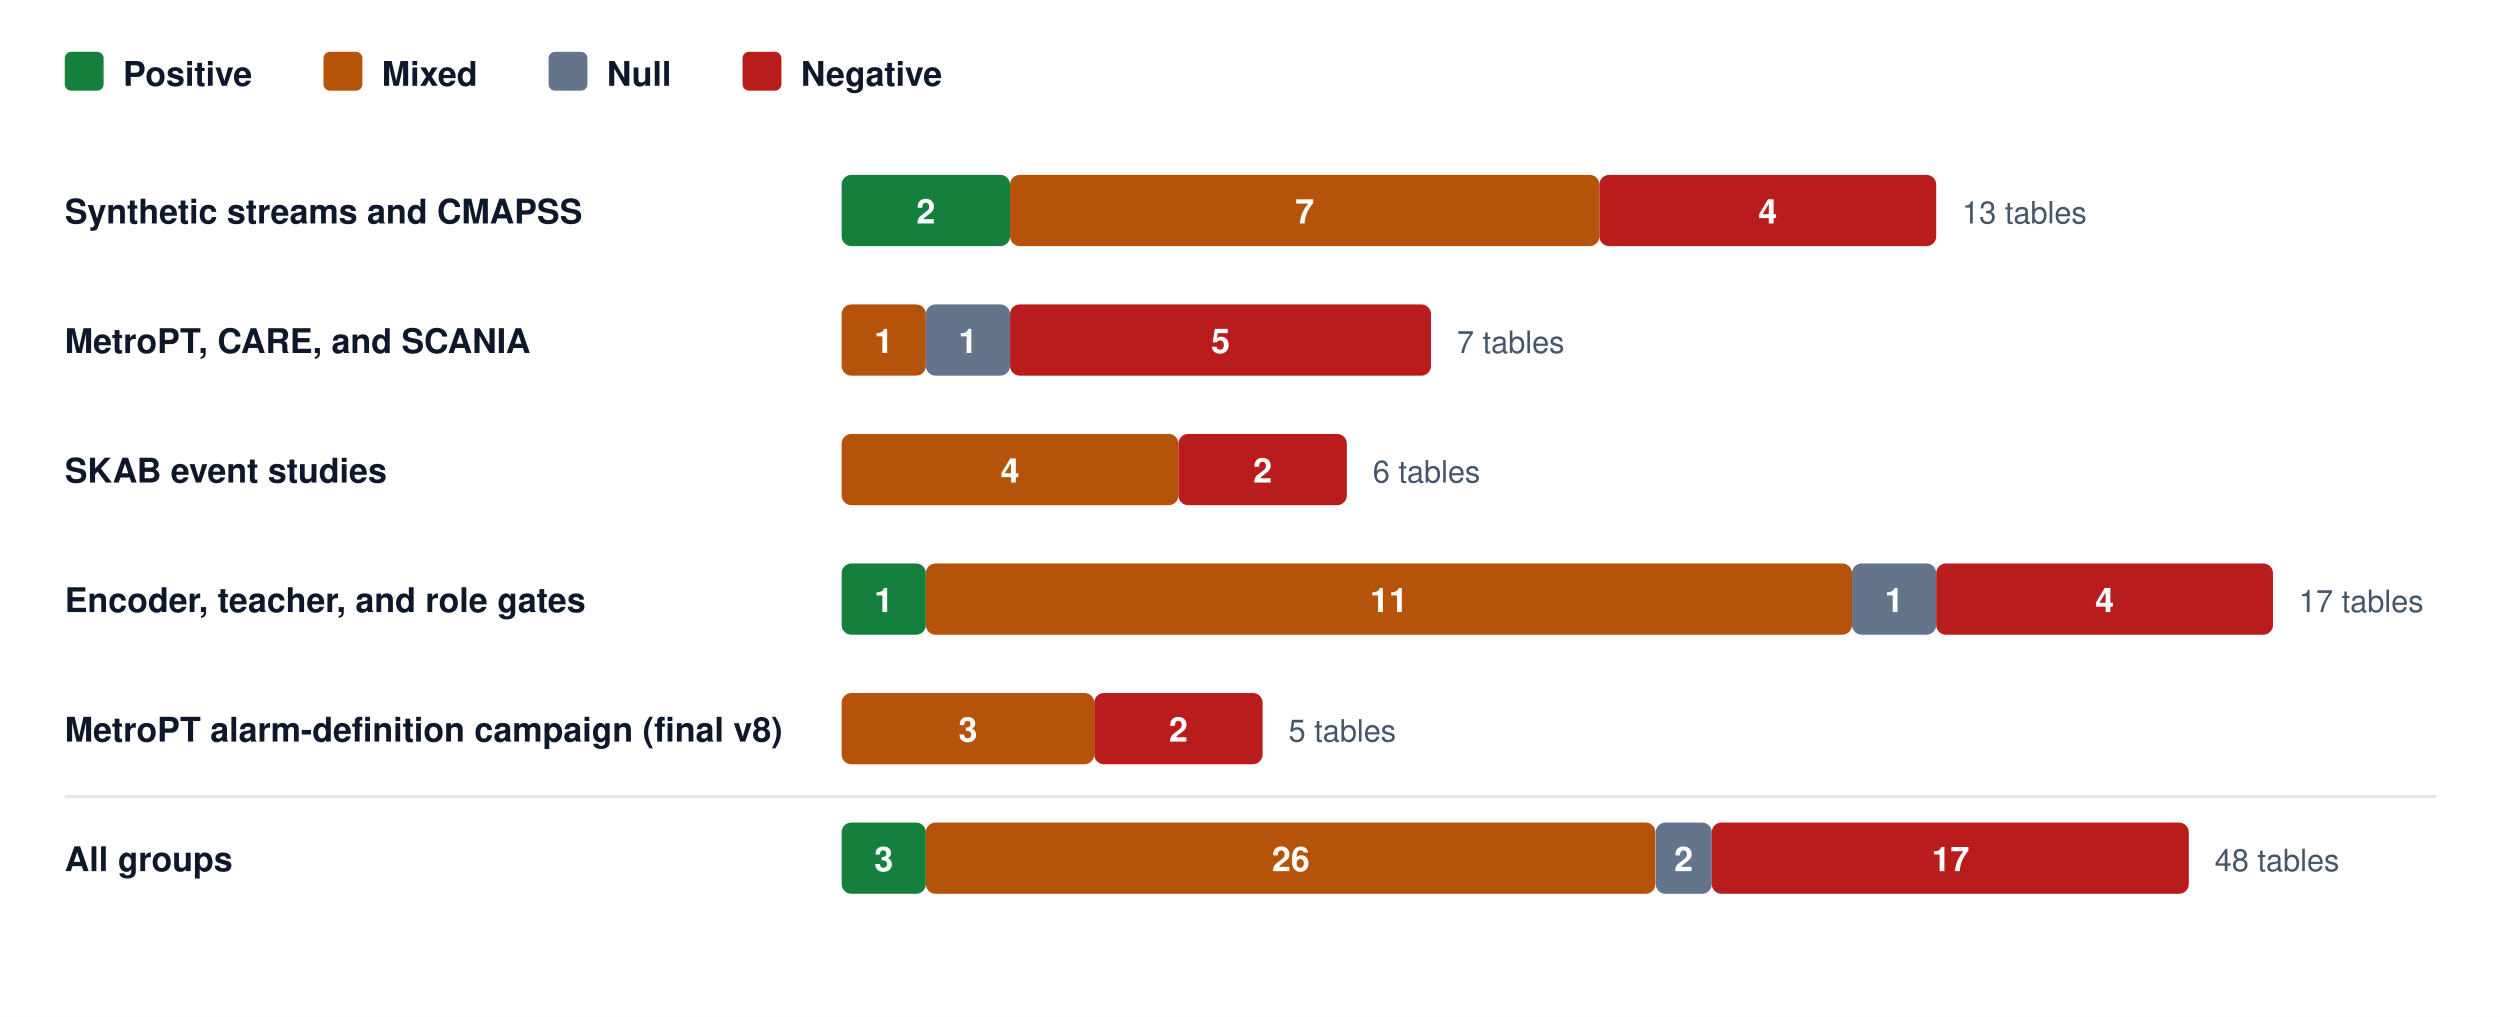
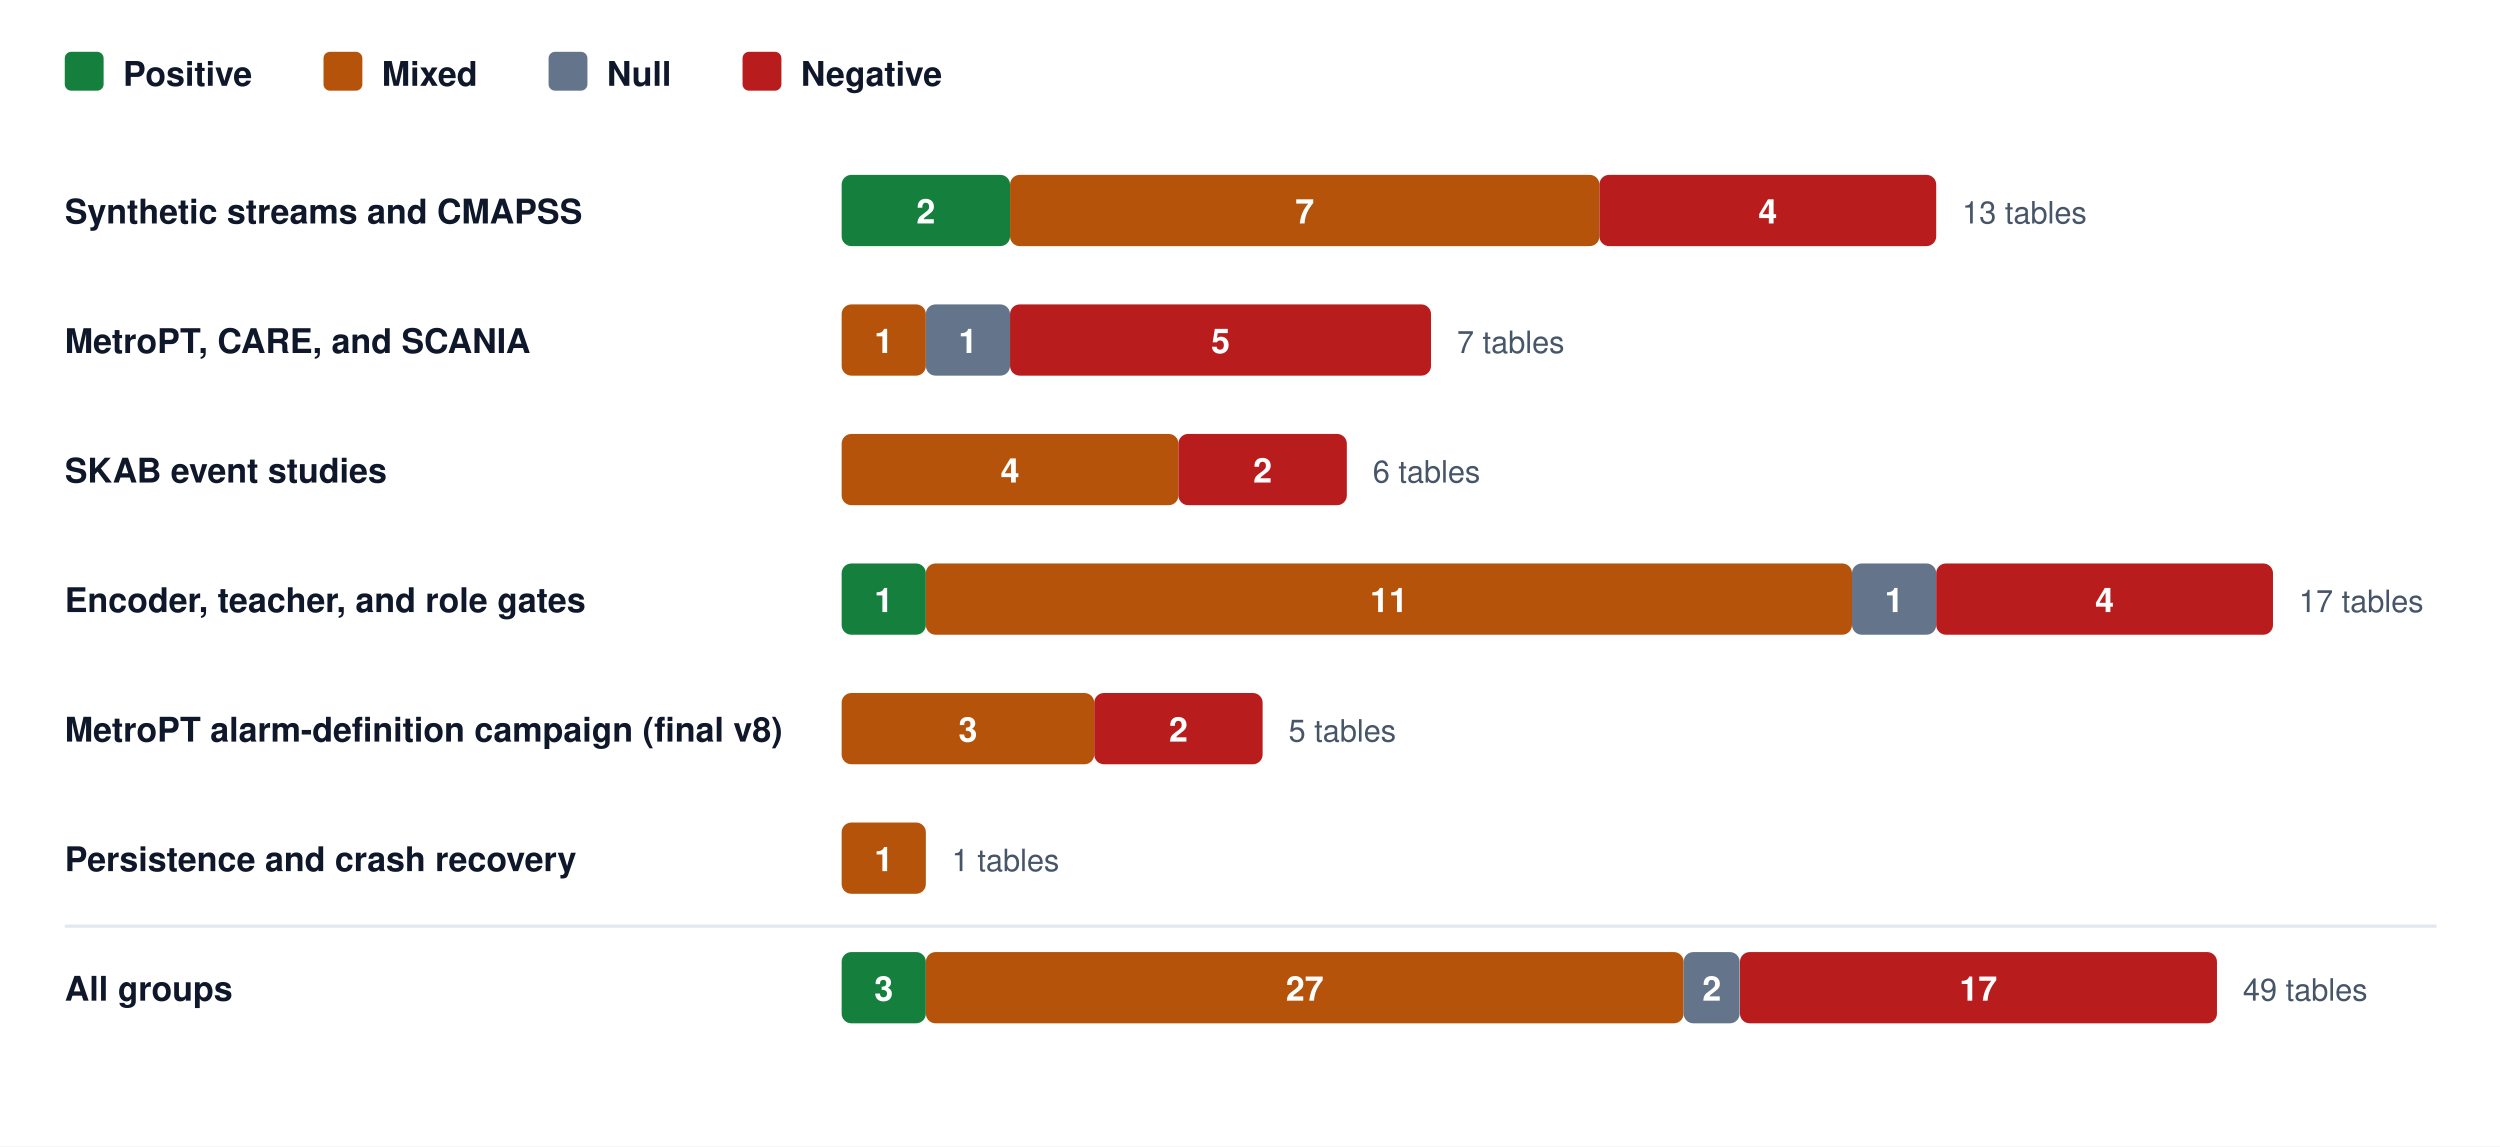
- <svg xmlns="http://www.w3.org/2000/svg" viewBox="0 0 772 314" role="img" aria-label="results-ledger" font-family="'Nimbus Sans', Helvetica, Arial, sans-serif">
+ <svg xmlns="http://www.w3.org/2000/svg" viewBox="0 0 772 354" role="img" aria-label="results-ledger" font-family="'Nimbus Sans', Helvetica, Arial, sans-serif">
  <defs>
    <marker id="results-ledger-arrow" viewBox="0 0 10 10" refX="9" refY="5" markerWidth="7" markerHeight="7" orient="auto-start-reverse">
      <path d="M 0 1.5 L 9 5 L 0 8.5 z" fill="#64748b" />
    </marker>
  </defs>
-   <rect width="772" height="314" fill="#ffffff" />
+   <rect width="772" height="354" fill="#ffffff" />
  <rect x="20.0" y="16.0" width="12.0" height="12.0" rx="2" fill="#15803d" stroke="none" stroke-width="1.0" />
  <text x="38.0" y="26.5" font-size="10.5" font-weight="700" fill="#0f172a" text-anchor="start">Positive</text>
  <rect x="99.9" y="16.0" width="12.0" height="12.0" rx="2" fill="#b45309" stroke="none" stroke-width="1.0" />
  <text x="117.9" y="26.5" font-size="10.5" font-weight="700" fill="#0f172a" text-anchor="start">Mixed</text>
  <rect x="169.4" y="16.0" width="12.0" height="12.0" rx="2" fill="#64748b" stroke="none" stroke-width="1.0" />
  <text x="187.4" y="26.5" font-size="10.5" font-weight="700" fill="#0f172a" text-anchor="start">Null</text>
  <rect x="229.3" y="16.0" width="12.0" height="12.0" rx="2" fill="#b91c1c" stroke="none" stroke-width="1.0" />
  <text x="247.3" y="26.5" font-size="10.5" font-weight="700" fill="#0f172a" text-anchor="start">Negative</text>
  <text x="20.0" y="69.0" font-size="10.5" font-weight="700" fill="#0f172a" text-anchor="start">Synthetic streams and CMAPSS</text>
  <rect x="259.9" y="54.0" width="52.0" height="22.0" rx="3" fill="#15803d" stroke="none" stroke-width="1.0" />
  <text x="285.9" y="69.0" font-size="10.5" font-weight="700" fill="#ffffff" text-anchor="middle">2</text>
  <rect x="311.9" y="54.0" width="182.0" height="22.0" rx="3" fill="#b45309" stroke="none" stroke-width="1.0" />
  <text x="402.9" y="69.0" font-size="10.5" font-weight="700" fill="#ffffff" text-anchor="middle">7</text>
  <rect x="493.9" y="54.0" width="104.0" height="22.0" rx="3" fill="#b91c1c" stroke="none" stroke-width="1.0" />
  <text x="545.9" y="69.0" font-size="10.5" font-weight="700" fill="#ffffff" text-anchor="middle">4</text>
  <text x="605.9" y="69.0" font-size="9.5" fill="#475569" text-anchor="start">13 tables</text>
  <text x="20.0" y="109.0" font-size="10.5" font-weight="700" fill="#0f172a" text-anchor="start">MetroPT, CARE, and SCANIA</text>
  <rect x="259.9" y="94.0" width="26.0" height="22.0" rx="3" fill="#b45309" stroke="none" stroke-width="1.0" />
  <text x="272.9" y="109.0" font-size="10.5" font-weight="700" fill="#ffffff" text-anchor="middle">1</text>
  <rect x="285.9" y="94.0" width="26.0" height="22.0" rx="3" fill="#64748b" stroke="none" stroke-width="1.0" />
  <text x="298.9" y="109.0" font-size="10.5" font-weight="700" fill="#ffffff" text-anchor="middle">1</text>
  <rect x="311.9" y="94.0" width="130.0" height="22.0" rx="3" fill="#b91c1c" stroke="none" stroke-width="1.0" />
  <text x="376.9" y="109.0" font-size="10.5" font-weight="700" fill="#ffffff" text-anchor="middle">5</text>
  <text x="449.9" y="109.0" font-size="9.5" fill="#475569" text-anchor="start">7 tables</text>
  <text x="20.0" y="149.0" font-size="10.5" font-weight="700" fill="#0f172a" text-anchor="start">SKAB event studies</text>
  <rect x="259.9" y="134.0" width="104.0" height="22.0" rx="3" fill="#b45309" stroke="none" stroke-width="1.0" />
  <text x="311.9" y="149.0" font-size="10.5" font-weight="700" fill="#ffffff" text-anchor="middle">4</text>
  <rect x="363.9" y="134.0" width="52.0" height="22.0" rx="3" fill="#b91c1c" stroke="none" stroke-width="1.0" />
  <text x="389.9" y="149.0" font-size="10.5" font-weight="700" fill="#ffffff" text-anchor="middle">2</text>
  <text x="423.9" y="149.0" font-size="9.5" fill="#475569" text-anchor="start">6 tables</text>
  <text x="20.0" y="189.0" font-size="10.5" font-weight="700" fill="#0f172a" text-anchor="start">Encoder, teacher, and role gates</text>
  <rect x="259.9" y="174.0" width="26.0" height="22.0" rx="3" fill="#15803d" stroke="none" stroke-width="1.0" />
  <text x="272.9" y="189.0" font-size="10.5" font-weight="700" fill="#ffffff" text-anchor="middle">1</text>
  <rect x="285.9" y="174.0" width="286.0" height="22.0" rx="3" fill="#b45309" stroke="none" stroke-width="1.0" />
  <text x="428.9" y="189.0" font-size="10.5" font-weight="700" fill="#ffffff" text-anchor="middle">11</text>
  <rect x="571.9" y="174.0" width="26.0" height="22.0" rx="3" fill="#64748b" stroke="none" stroke-width="1.0" />
  <text x="584.9" y="189.0" font-size="10.5" font-weight="700" fill="#ffffff" text-anchor="middle">1</text>
  <rect x="597.9" y="174.0" width="104.0" height="22.0" rx="3" fill="#b91c1c" stroke="none" stroke-width="1.0" />
  <text x="649.9" y="189.0" font-size="10.5" font-weight="700" fill="#ffffff" text-anchor="middle">4</text>
  <text x="709.9" y="189.0" font-size="9.5" fill="#475569" text-anchor="start">17 tables</text>
  <text x="20.0" y="229.0" font-size="10.5" font-weight="700" fill="#0f172a" text-anchor="start">MetroPT alarm-definition campaign (final v8)</text>
  <rect x="259.9" y="214.0" width="78.0" height="22.0" rx="3" fill="#b45309" stroke="none" stroke-width="1.0" />
  <text x="298.9" y="229.0" font-size="10.5" font-weight="700" fill="#ffffff" text-anchor="middle">3</text>
  <rect x="337.9" y="214.0" width="52.0" height="22.0" rx="3" fill="#b91c1c" stroke="none" stroke-width="1.0" />
  <text x="363.9" y="229.0" font-size="10.5" font-weight="700" fill="#ffffff" text-anchor="middle">2</text>
  <text x="397.9" y="229.0" font-size="9.5" fill="#475569" text-anchor="start">5 tables</text>
-   <line x1="20.0" y1="246.0" x2="752.4" y2="246.0" stroke="#e2e8f0" stroke-width="1.0" />
-   <text x="20.0" y="269.0" font-size="10.5" font-weight="700" fill="#0f172a" text-anchor="start">All groups</text>
-   <rect x="259.9" y="254.0" width="26.0" height="22.0" rx="3" fill="#15803d" stroke="none" stroke-width="1.0" />
-   <text x="272.9" y="269.0" font-size="10.5" font-weight="700" fill="#ffffff" text-anchor="middle">3</text>
-   <rect x="285.9" y="254.0" width="225.3" height="22.0" rx="3" fill="#b45309" stroke="none" stroke-width="1.0" />
-   <text x="398.6" y="269.0" font-size="10.5" font-weight="700" fill="#ffffff" text-anchor="middle">26</text>
-   <rect x="511.3" y="254.0" width="17.3" height="22.0" rx="3" fill="#64748b" stroke="none" stroke-width="1.0" />
-   <text x="519.9" y="269.0" font-size="10.5" font-weight="700" fill="#ffffff" text-anchor="middle">2</text>
-   <rect x="528.6" y="254.0" width="147.3" height="22.0" rx="3" fill="#b91c1c" stroke="none" stroke-width="1.0" />
-   <text x="602.3" y="269.0" font-size="10.5" font-weight="700" fill="#ffffff" text-anchor="middle">17</text>
-   <text x="683.9" y="269.0" font-size="9.5" fill="#475569" text-anchor="start">48 tables</text>
+   <text x="20.0" y="269.0" font-size="10.5" font-weight="700" fill="#0f172a" text-anchor="start">Persistence and crash recovery</text>
+   <rect x="259.9" y="254.0" width="26.0" height="22.0" rx="3" fill="#b45309" stroke="none" stroke-width="1.0" />
+   <text x="272.9" y="269.0" font-size="10.5" font-weight="700" fill="#ffffff" text-anchor="middle">1</text>
+   <text x="293.9" y="269.0" font-size="9.5" fill="#475569" text-anchor="start">1 tables</text>
+   <line x1="20.0" y1="286.0" x2="752.4" y2="286.0" stroke="#e2e8f0" stroke-width="1.0" />
+   <text x="20.0" y="309.0" font-size="10.5" font-weight="700" fill="#0f172a" text-anchor="start">All groups</text>
+   <rect x="259.9" y="294.0" width="26.0" height="22.0" rx="3" fill="#15803d" stroke="none" stroke-width="1.0" />
+   <text x="272.9" y="309.0" font-size="10.5" font-weight="700" fill="#ffffff" text-anchor="middle">3</text>
+   <rect x="285.9" y="294.0" width="234.0" height="22.0" rx="3" fill="#b45309" stroke="none" stroke-width="1.0" />
+   <text x="402.9" y="309.0" font-size="10.5" font-weight="700" fill="#ffffff" text-anchor="middle">27</text>
+   <rect x="519.9" y="294.0" width="17.3" height="22.0" rx="3" fill="#64748b" stroke="none" stroke-width="1.0" />
+   <text x="528.6" y="309.0" font-size="10.5" font-weight="700" fill="#ffffff" text-anchor="middle">2</text>
+   <rect x="537.3" y="294.0" width="147.3" height="22.0" rx="3" fill="#b91c1c" stroke="none" stroke-width="1.0" />
+   <text x="610.9" y="309.0" font-size="10.5" font-weight="700" fill="#ffffff" text-anchor="middle">17</text>
+   <text x="692.6" y="309.0" font-size="9.5" fill="#475569" text-anchor="start">49 tables</text>
</svg>
